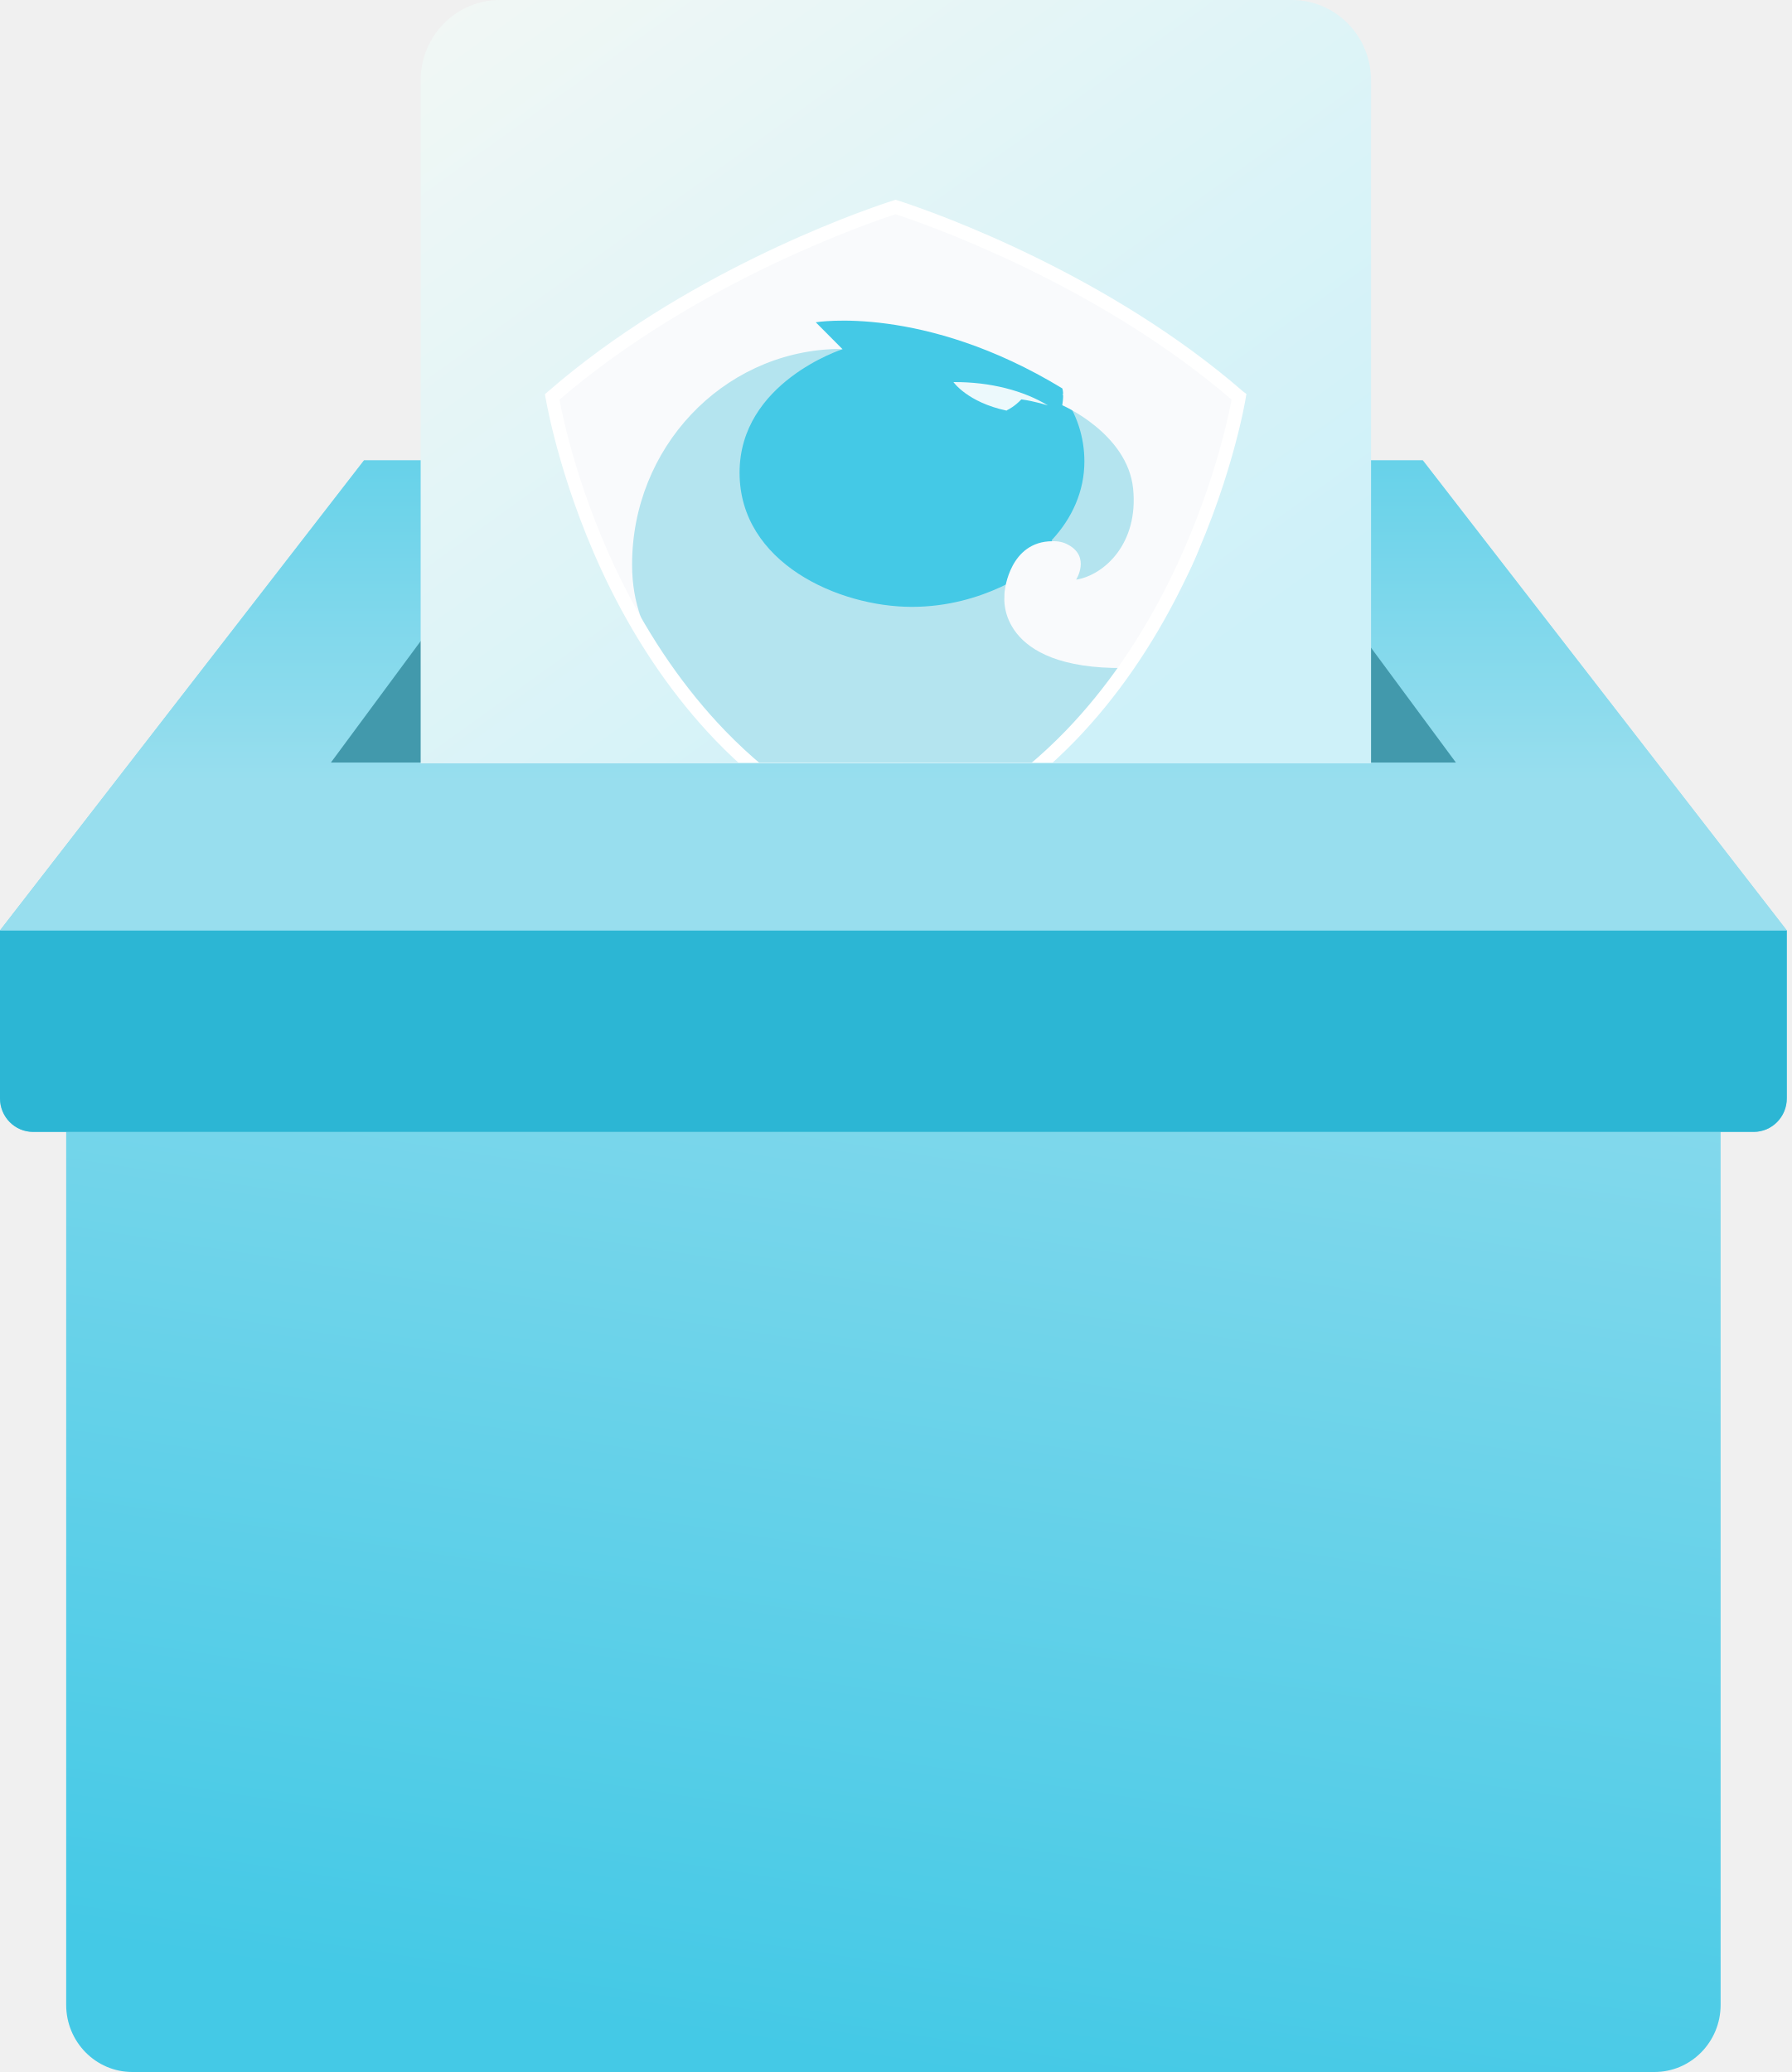
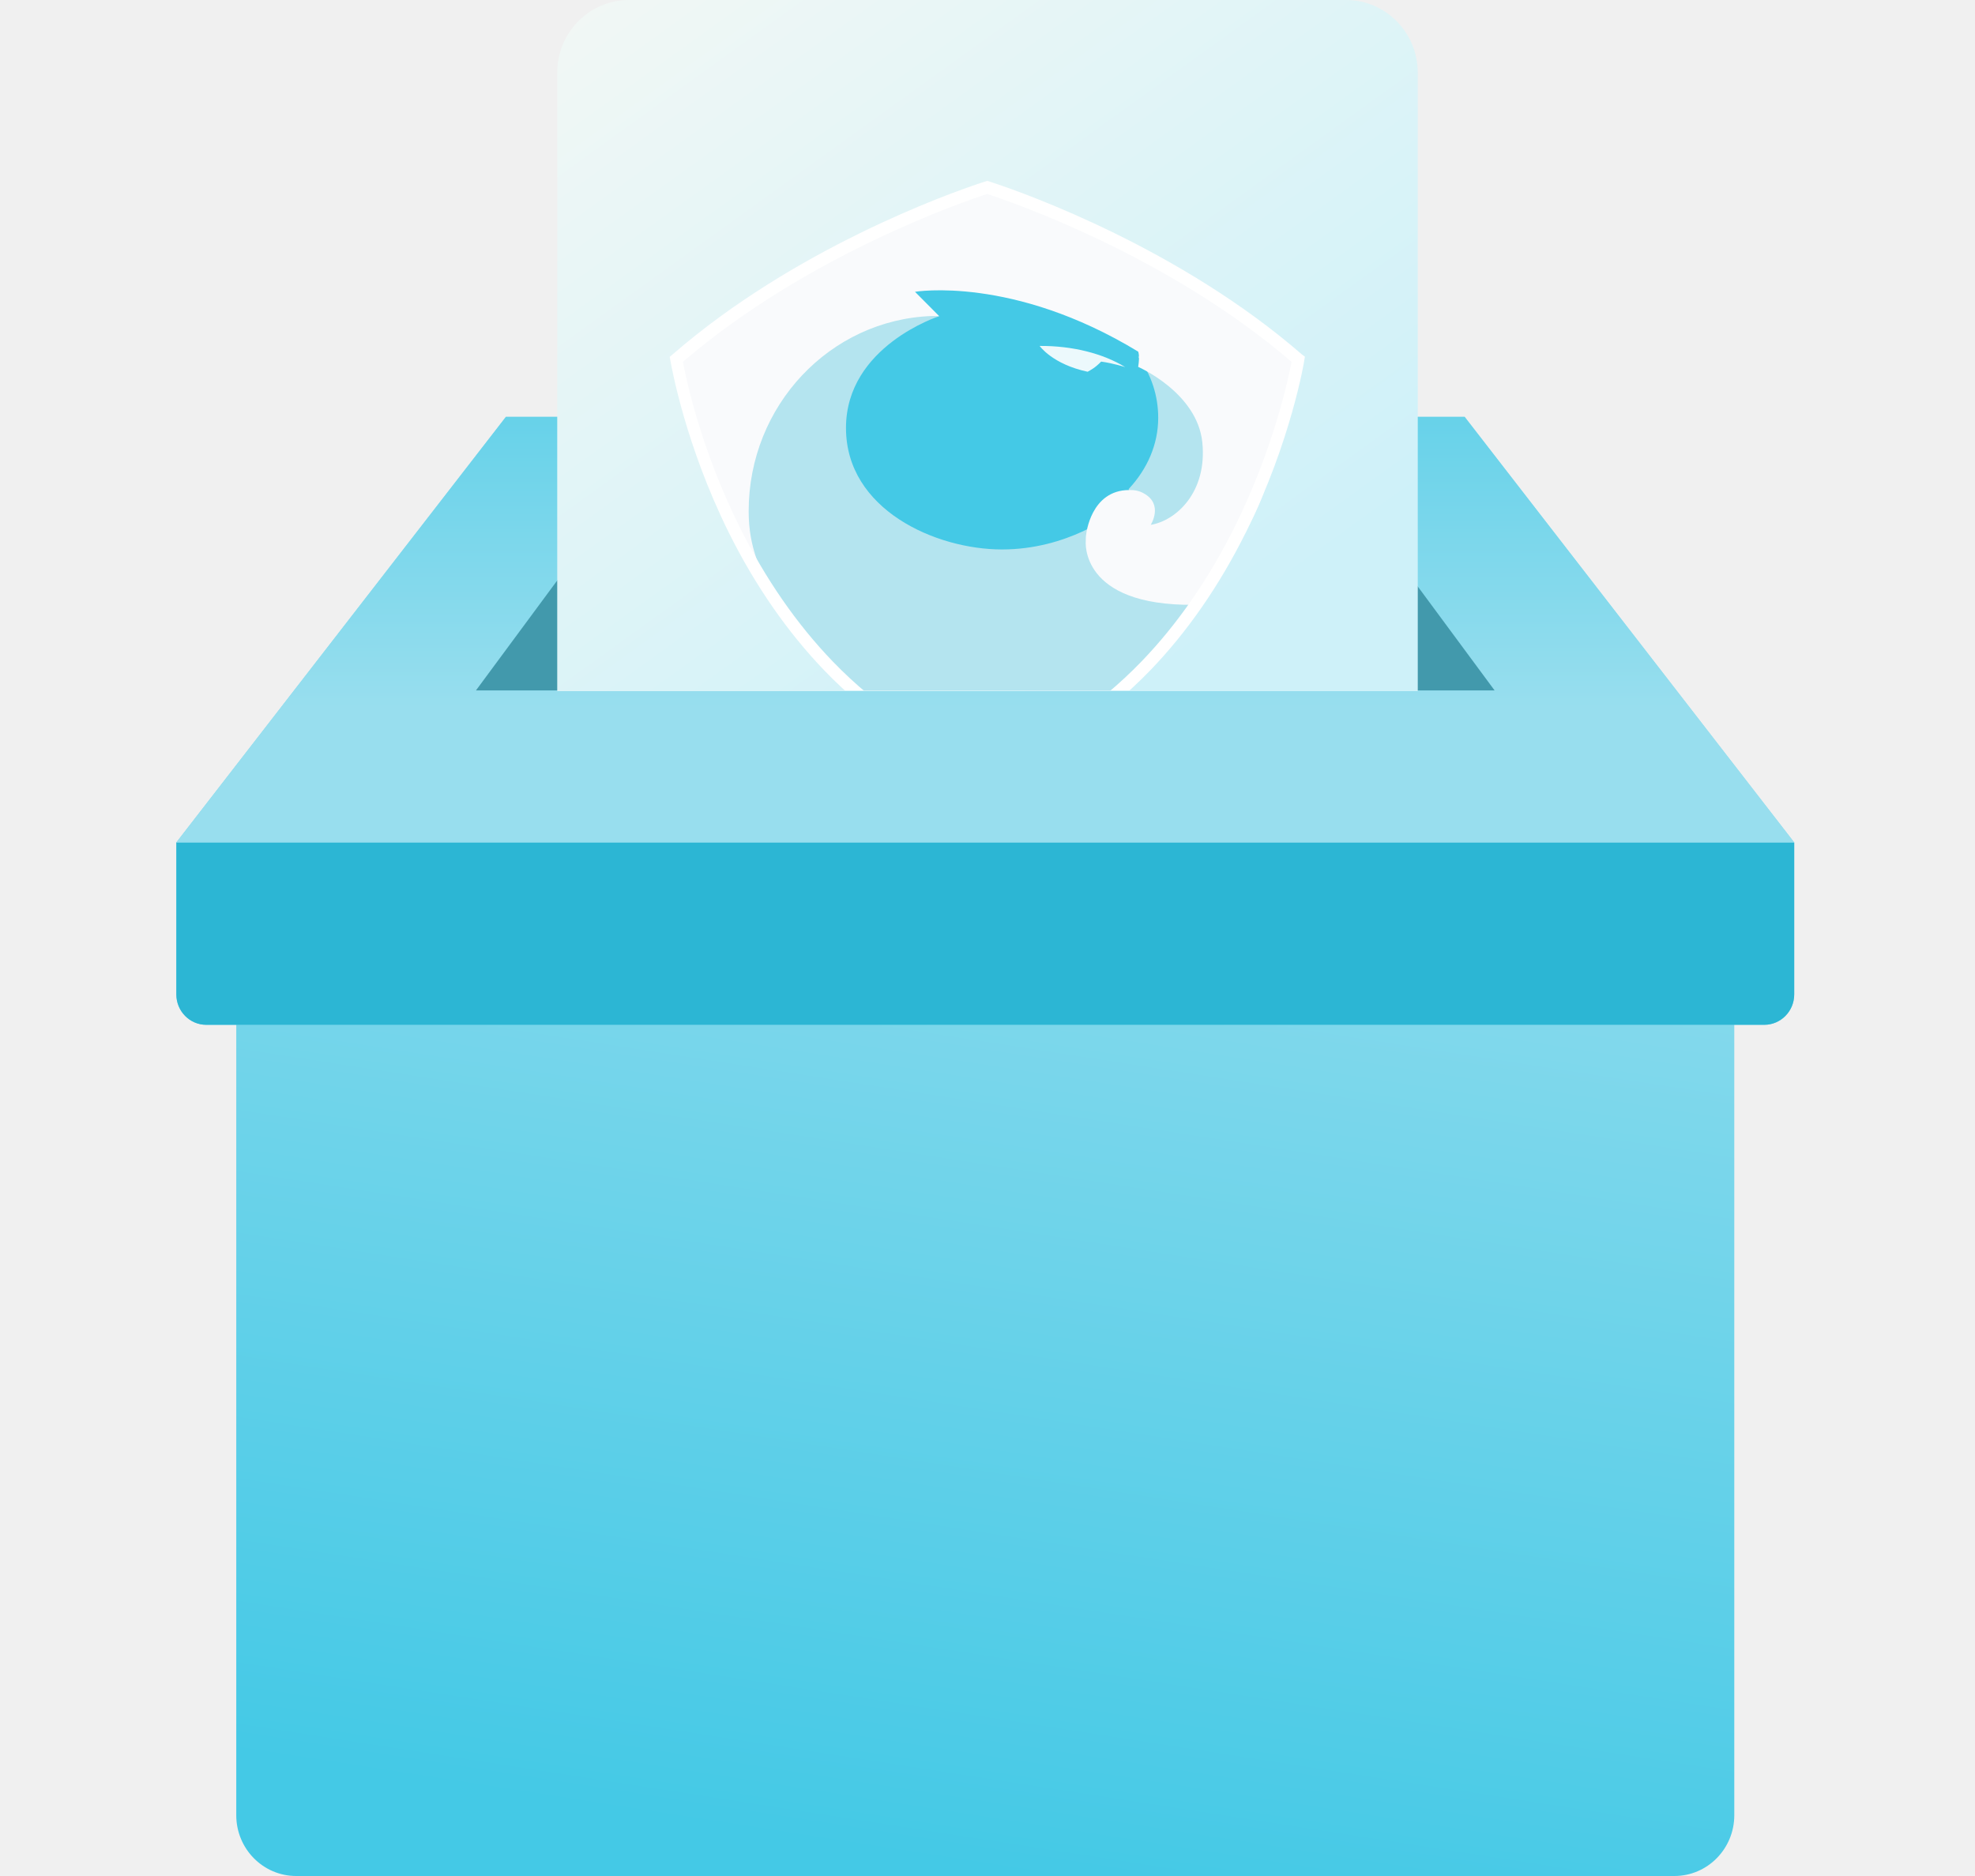
- <svg xmlns="http://www.w3.org/2000/svg" width="115" height="133" viewBox="0 0 115 133" fill="none">
+ <svg xmlns="http://www.w3.org/2000/svg" width="140" height="133" viewBox="0 0 115 133" fill="none">
  <path d="M91.323 29.552H23.362L0 59.724V70.5C0 71.69 0.951 72.655 2.124 72.655H4.248V128.69C4.248 131.07 6.149 133 8.495 133H106.19C108.536 133 110.437 131.07 110.437 128.69V72.655H112.561C113.734 72.655 114.685 71.69 114.685 70.5V59.724L91.323 29.552Z" fill="url(#paint0_linear)" />
  <mask id="mask0" mask-type="alpha" maskUnits="userSpaceOnUse" x="0" y="29" width="115" height="104">
    <path d="M91.323 29.552H23.362L0 59.724V70.5C0 71.69 0.951 72.655 2.124 72.655H4.248V128.69C4.248 131.07 6.149 133 8.495 133H106.19C108.536 133 110.437 131.07 110.437 128.69V72.655H112.561C113.734 72.655 114.685 71.69 114.685 70.5V59.724L91.323 29.552Z" fill="white" />
  </mask>
  <g mask="url(#mask0)">
</g>
  <path fill-rule="evenodd" clip-rule="evenodd" d="M0 59.724H114.685V70.5C114.685 71.69 113.734 72.655 112.561 72.655H2.124C0.951 72.655 0 71.69 0 70.5V59.724Z" fill="#2CB6D4" />
  <path d="M114.685 59.724L91.323 29.552H82.828H31.857H23.362L0 59.724H114.685Z" fill="url(#paint1_linear)" />
  <mask id="mask1" mask-type="alpha" maskUnits="userSpaceOnUse" x="0" y="29" width="115" height="31">
    <path d="M114.685 59.724L91.323 29.552H82.828H31.857H23.362L0 59.724H114.685Z" fill="white" />
  </mask>
  <g mask="url(#mask1)">
</g>
  <path fill-rule="evenodd" clip-rule="evenodd" d="M31.857 40.328H27.609L21.238 48.948H31.857H82.828H93.447L87.076 40.328H82.828" fill="#4299AC" />
  <path fill-rule="evenodd" clip-rule="evenodd" d="M32.083 0H82.917C85.724 0 88 2.309 88 5.158V49H27V5.158C27 2.309 29.276 0 32.083 0Z" fill="url(#paint2_linear)" />
  <mask id="mask2" mask-type="alpha" maskUnits="userSpaceOnUse" x="31" y="8" width="52" height="41">
    <path fill-rule="evenodd" clip-rule="evenodd" d="M36.105 8H78.58C80.926 8 82.828 9.93 82.828 12.31V48.948H31.857V12.31C31.857 9.93 33.758 8 36.105 8Z" fill="white" />
  </mask>
  <g mask="url(#mask2)">
    <path d="M59.044 42.302C66.229 42.302 72.054 36.443 72.054 29.215C72.054 21.987 66.229 16.127 59.044 16.127C51.859 16.127 46.035 21.987 46.035 29.215C46.035 36.443 51.859 42.302 59.044 42.302Z" fill="#44C9E6" />
    <path d="M68.181 25.29C69.114 26.56 69.601 28.06 69.601 29.619C69.601 31.509 68.827 33.255 67.507 34.669L68.31 37.685H70.749L73.316 34.755L74.005 30.47L74.148 27.916L71.609 25.03L68.181 25.29Z" fill="#B4E4EF" />
    <path d="M39.925 38.031L40.369 39.806C40.369 39.806 45.619 50.642 57.438 54.668C57.438 54.668 68.191 50.05 72.967 42.215L66.374 36.429C66.374 36.429 63.218 38.954 58.528 38.954C53.838 38.954 47.469 36.141 47.469 30.34C47.469 24.54 54.067 22.419 54.067 22.419L51.256 21.726H44.07L39.509 32.779L39.925 38.031Z" fill="#B4E4EF" />
    <path d="M79.641 25.85C79.441 25.648 75.311 20.317 59.127 13.744C58.306 13.422 57.538 13.695 57.538 13.695C42.71 17.499 35.435 25.35 35.435 25.85C35.435 26.349 37.558 33.861 38.935 36.92C39.05 37.18 40.886 40.441 42.248 42.215C41.445 40.441 40.57 38.897 40.57 36.242C40.57 28.753 46.336 22.664 53.551 22.404C53.723 22.404 53.91 22.404 54.082 22.419L52.36 20.687C52.36 20.687 59.288 19.518 68.181 24.929C68.181 24.929 68.31 25.203 68.181 26.011C68.181 26.011 72.369 27.829 72.728 31.365C73.087 34.9 70.863 36.92 69.07 37.209C69.07 37.209 70.003 35.751 68.568 34.972C68.267 34.799 67.909 34.727 67.55 34.741C64.811 34.741 64.495 37.887 64.495 37.887C64.466 38.045 64.466 38.204 64.466 38.363C64.466 38.363 64.007 42.966 72.154 42.879C72.154 42.879 76.285 38.175 77.375 33.947C77.777 32.389 78.064 31.22 78.25 30.355C78.709 29.128 79.154 27.321 79.584 26.008L79.641 25.85Z" fill="#F9FAFC" />
    <path opacity="0.895" d="M64.638 26.329C64.753 26.271 65.126 26.084 65.556 25.636C66.417 25.752 67.263 26.026 67.263 26.026C65.7 25.073 63.563 24.511 61.196 24.525C61.196 24.525 62.1 25.824 64.61 26.358C64.61 26.358 64.624 26.343 64.638 26.329Z" fill="white" />
    <path fill-rule="evenodd" clip-rule="evenodd" d="M57.983 12.985C60.249 13.735 71.165 17.635 79.799 25.139L80 25.286L79.957 25.536C79.957 25.595 79.01 31.304 75.826 37.719C73.947 41.501 71.666 44.797 69.056 47.504C65.843 50.83 62.128 53.287 57.983 54.817L57.739 54.906L57.481 55.008L57.237 54.92L56.993 54.832C52.848 53.302 49.119 50.844 45.92 47.519C43.31 44.797 41.029 41.516 39.15 37.734C36.098 31.57 35.115 26.083 35.026 25.587C35.022 25.565 35.02 25.553 35.019 25.551L34.976 25.301L35.163 25.139C43.797 17.635 54.713 13.735 56.979 12.985L57.481 12.823L57.768 12.911L57.983 12.985ZM68.425 46.886C70.978 44.238 73.201 41.015 75.037 37.322C77.791 31.775 78.838 26.787 79.053 25.654C70.204 18.047 59.001 14.25 57.481 13.75C55.946 14.25 44.758 18.047 35.908 25.654C36.124 26.802 37.156 31.79 39.925 37.352C41.761 41.045 43.984 44.252 46.537 46.901C49.707 50.182 53.379 52.581 57.481 54.067C61.583 52.581 65.255 50.167 68.425 46.886Z" fill="white" />
  </g>
  <defs>
    <linearGradient id="paint0_linear" x1="25.162" y1="36.211" x2="11.303" y2="125.445" gradientUnits="userSpaceOnUse">
      <stop stop-color="#98DEEE" />
      <stop offset="1" stop-color="#44C9E6" />
    </linearGradient>
    <linearGradient id="paint1_linear" x1="124.647" y1="50.16" x2="124.647" y2="14.746" gradientUnits="userSpaceOnUse">
      <stop stop-color="#98DEEE" />
      <stop offset="1" stop-color="#44C9E6" />
    </linearGradient>
    <linearGradient id="paint2_linear" x1="-16.021" y1="13.389" x2="29.76" y2="76.942" gradientUnits="userSpaceOnUse">
      <stop stop-color="#FAF9F4" />
      <stop offset="1" stop-color="#CEF1F9" />
    </linearGradient>
  </defs>
</svg>
